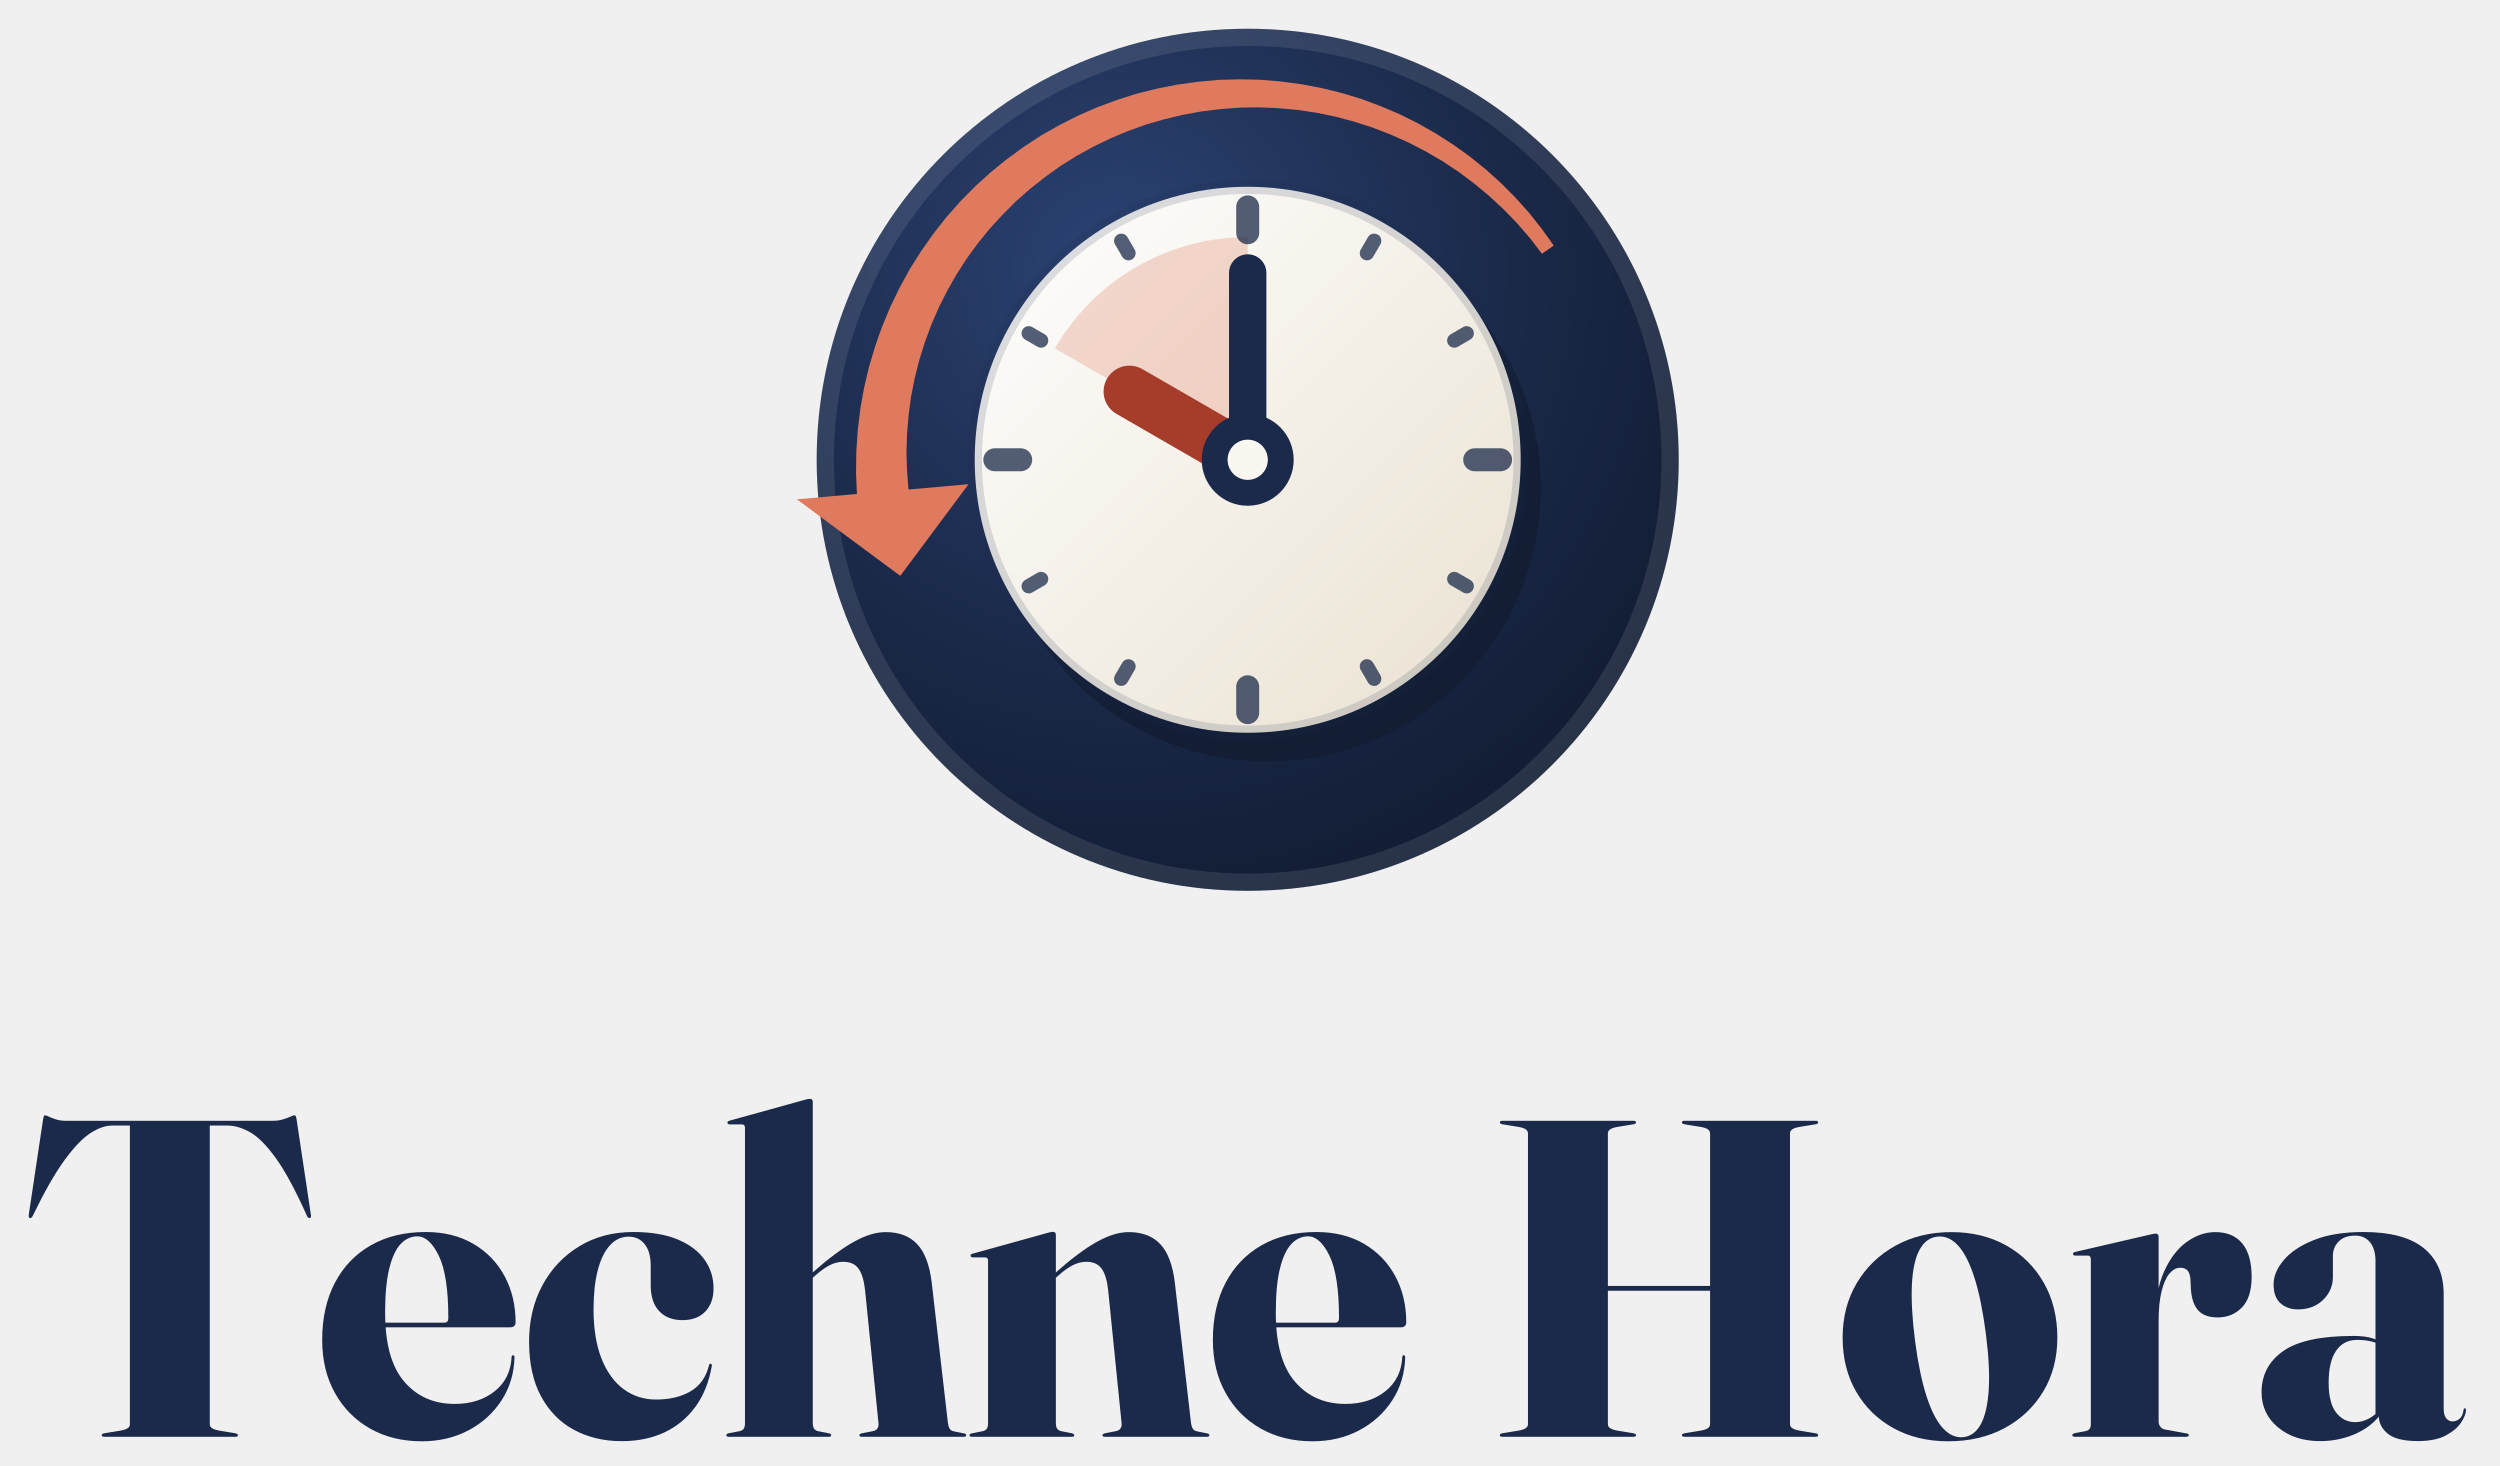
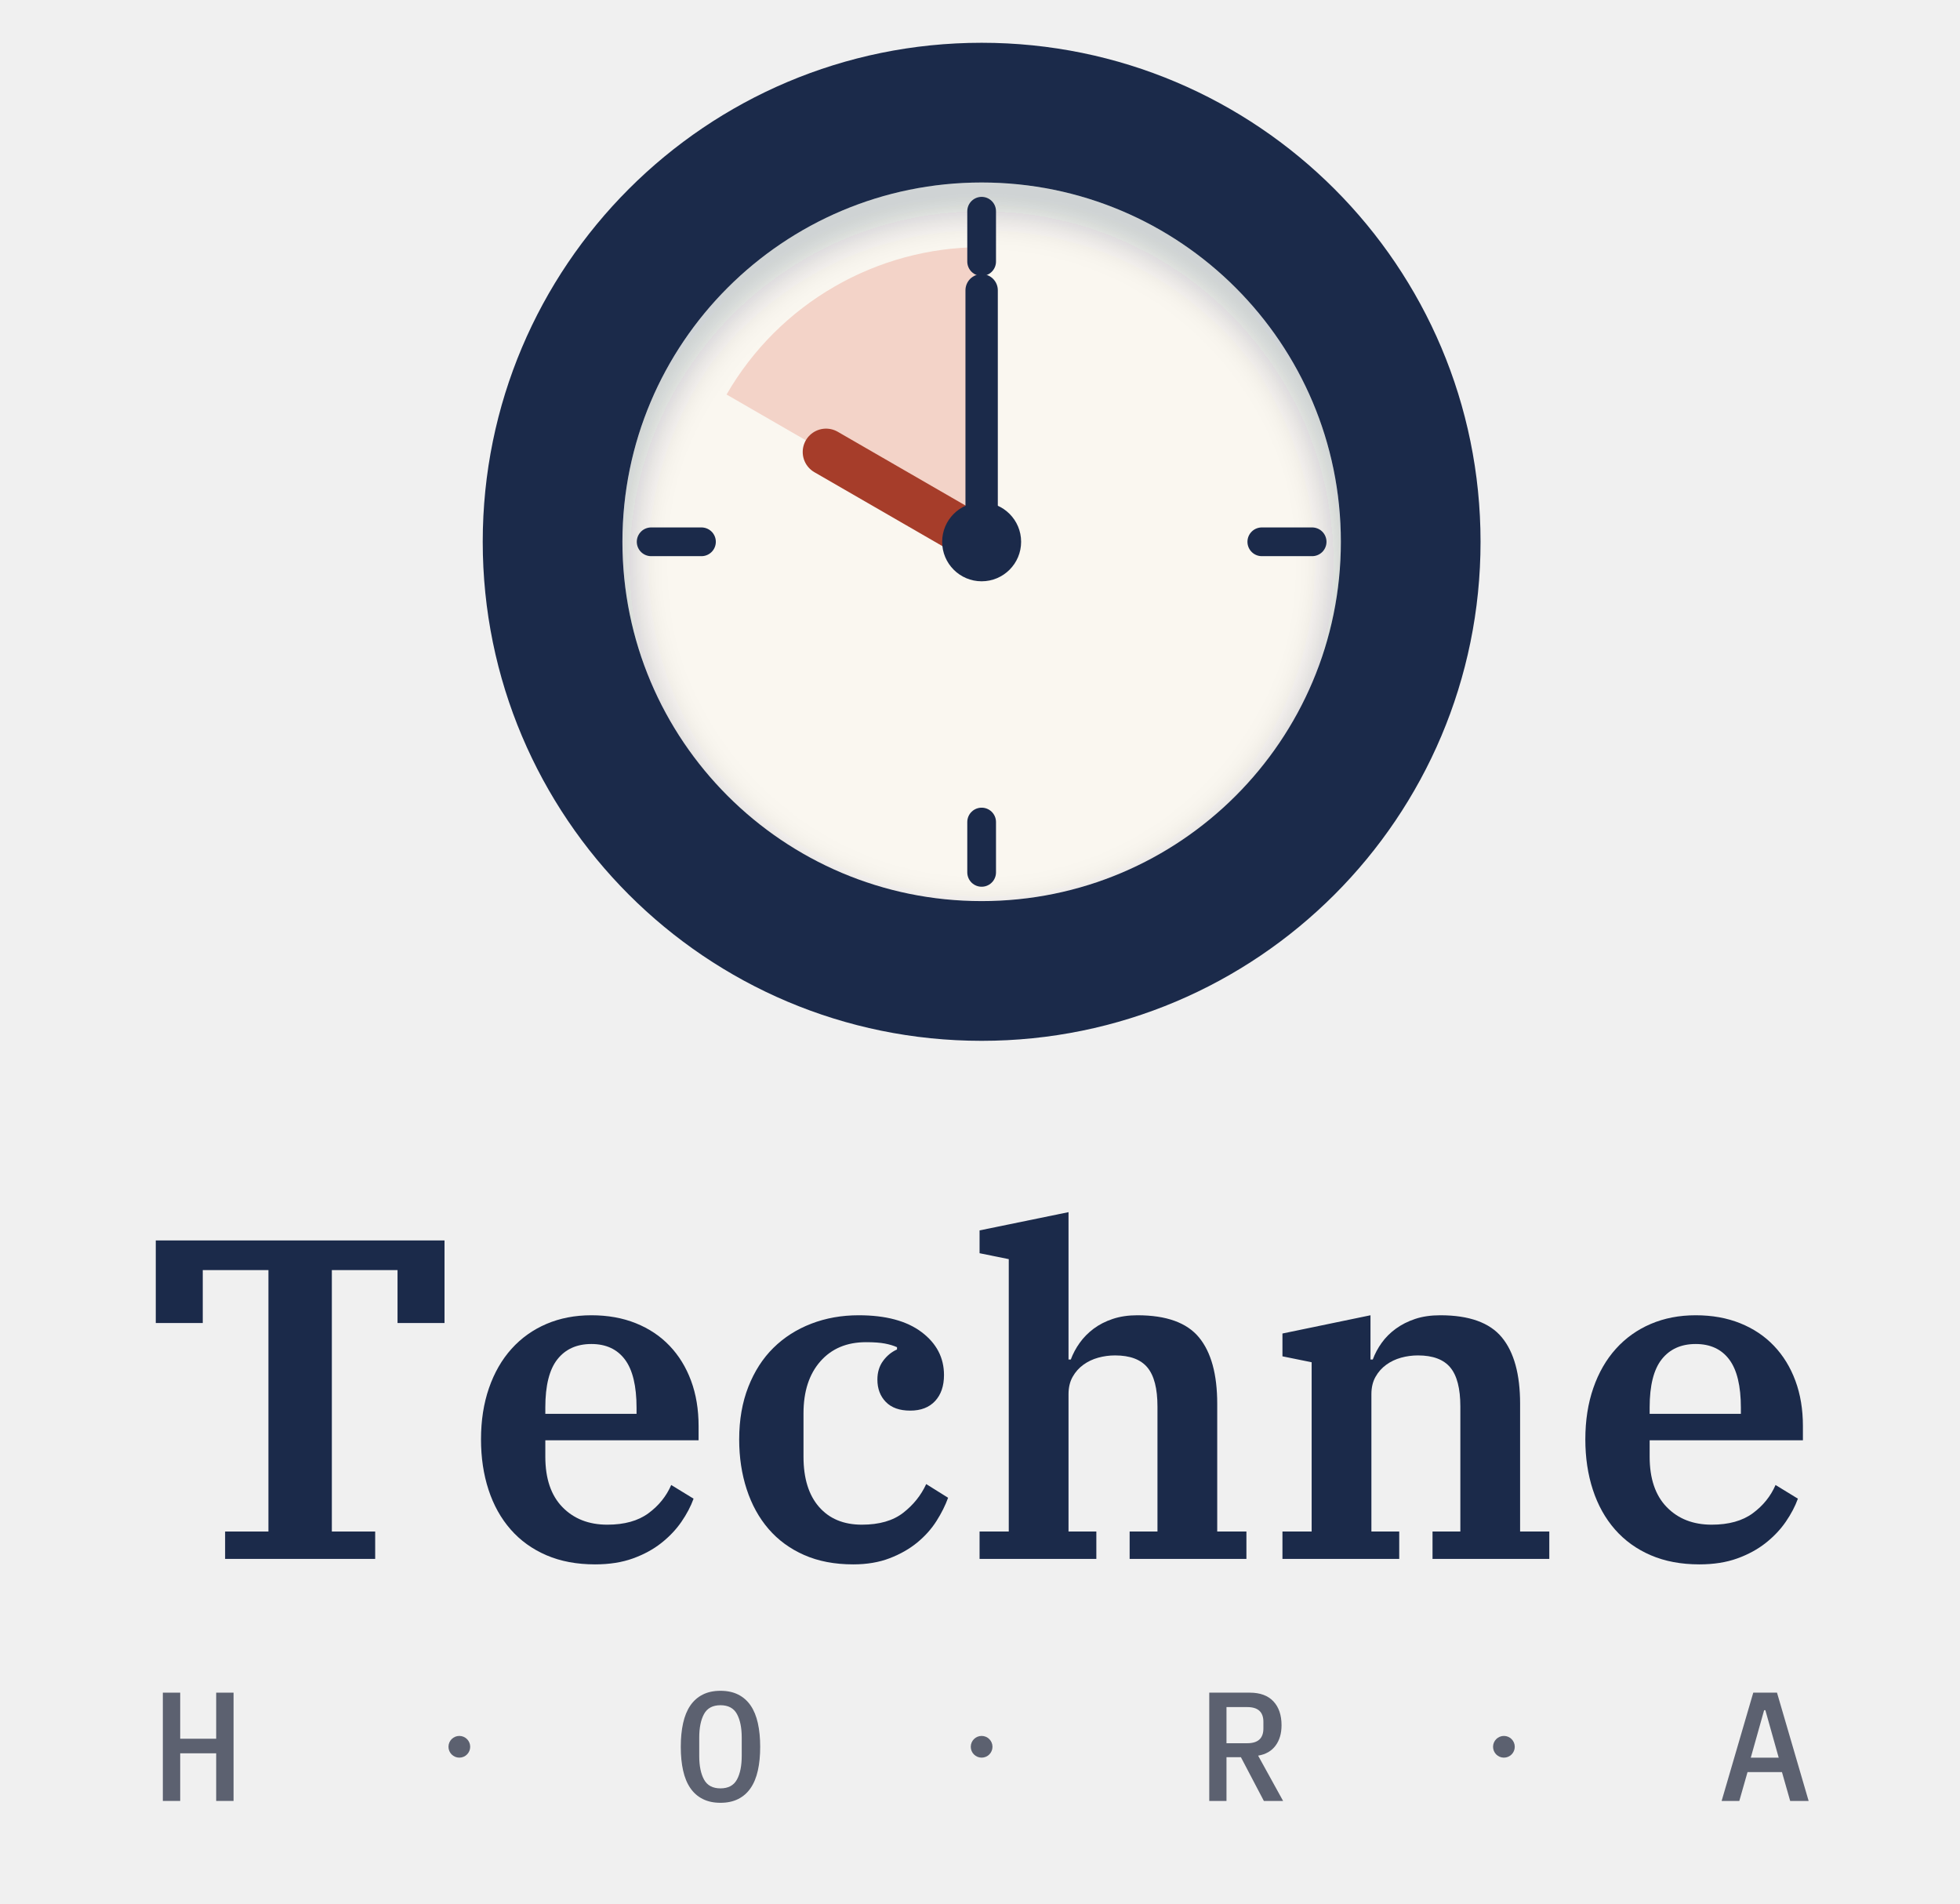
- <svg xmlns="http://www.w3.org/2000/svg" viewBox="0 0 174 102" role="img" aria-label="Techne Hora">
-   <g transform="translate(54.84 0)">
-     <defs>
-       <radialGradient id="slg" cx="35%" cy="28%" r="80%">
-         <stop offset="0" stop-color="#2B4374" />
-         <stop offset=".55" stop-color="#1B2A4A" />
-         <stop offset="1" stop-color="#111B31" />
-       </radialGradient>
-       <linearGradient id="slf" x1="0" y1="0" x2="1" y2="1">
-         <stop offset="0" stop-color="#FFFFFF" />
-         <stop offset="1" stop-color="#E9E1D0" />
-       </linearGradient>
-     </defs>
-     <circle cx="32" cy="32" r="30" fill="url(#slg)" />
-     <circle cx="32" cy="32" r="29.4" fill="none" stroke="#FFFFFF" stroke-opacity=".10" stroke-width="1.2" />
-     <circle cx="33.4" cy="34" r="19" fill="#111B31" opacity=".7" />
-     <circle cx="32" cy="32" r="19" fill="url(#slf)" />
-     <circle cx="32" cy="32" r="19" fill="none" stroke="#1B2A4A" stroke-opacity=".15" stroke-width="1" />
-     <path d="M32 32L18.58 24.25A15.5 15.5 0 0 1 32.00 16.50Z" fill="#E07A5F" fill-opacity=".28" />
-     <path d="M32.00 16.20L32.00 14.40" stroke="#1B2A4A" stroke-width="1.6" stroke-linecap="round" stroke-opacity="0.75" />
-     <path d="M40.30 17.62L40.80 16.76" stroke="#1B2A4A" stroke-width="1" stroke-linecap="round" stroke-opacity="0.75" />
-     <path d="M46.38 23.70L47.24 23.20" stroke="#1B2A4A" stroke-width="1" stroke-linecap="round" stroke-opacity="0.75" />
-     <path d="M47.80 32.00L49.60 32.00" stroke="#1B2A4A" stroke-width="1.6" stroke-linecap="round" stroke-opacity="0.75" />
-     <path d="M46.38 40.30L47.24 40.80" stroke="#1B2A4A" stroke-width="1" stroke-linecap="round" stroke-opacity="0.75" />
-     <path d="M40.30 46.38L40.80 47.24" stroke="#1B2A4A" stroke-width="1" stroke-linecap="round" stroke-opacity="0.75" />
-     <path d="M32.00 47.80L32.00 49.60" stroke="#1B2A4A" stroke-width="1.6" stroke-linecap="round" stroke-opacity="0.75" />
-     <path d="M23.70 46.38L23.20 47.24" stroke="#1B2A4A" stroke-width="1" stroke-linecap="round" stroke-opacity="0.75" />
-     <path d="M17.62 40.30L16.76 40.80" stroke="#1B2A4A" stroke-width="1" stroke-linecap="round" stroke-opacity="0.75" />
-     <path d="M16.20 32.00L14.40 32.00" stroke="#1B2A4A" stroke-width="1.6" stroke-linecap="round" stroke-opacity="0.75" />
-     <path d="M17.62 23.70L16.76 23.20" stroke="#1B2A4A" stroke-width="1" stroke-linecap="round" stroke-opacity="0.75" />
-     <path d="M23.70 17.62L23.20 16.76" stroke="#1B2A4A" stroke-width="1" stroke-linecap="round" stroke-opacity="0.75" />
-     <path d="M32.00 32.00L23.77 27.25" stroke="#A63D2A" stroke-width="3.6" stroke-linecap="round" />
-     <path d="M32.00 32.00L32.00 19.00" stroke="#1B2A4A" stroke-width="2.6" stroke-linecap="round" />
-     <path d="M53.30 17.09L52.47 15.93L51.59 14.82L50.64 13.76L49.64 12.75L48.58 11.80L47.47 10.90L46.31 10.07L45.11 9.30L43.86 8.59L42.58 7.95L41.26 7.39L39.92 6.89L38.54 6.47L37.15 6.13L35.73 5.86L34.30 5.67L32.87 5.55L31.42 5.52L29.98 5.56L28.54 5.69L27.10 5.89L25.68 6.17L24.27 6.52L22.89 6.96L21.52 7.47L20.19 8.05L18.89 8.71L17.62 9.43L16.40 10.23L15.22 11.09L14.08 12.02L13.00 13.00L11.97 14.05L11.00 15.15L10.10 16.30L9.25 17.51L8.47 18.75L7.76 20.05L7.12 21.37L6.55 22.74L6.06 24.13L5.64 25.55L5.30 26.99L5.04 28.45L4.86 29.92L4.76 31.41L4.74 32.89L4.80 34.38L0.62 34.75L7.82 40.08L12.57 33.70L8.39 34.07L8.29 32.78L8.25 31.48L8.29 30.19L8.40 28.89L8.57 27.61L8.82 26.33L9.14 25.07L9.53 23.82L9.98 22.60L10.50 21.40L11.09 20.23L11.74 19.09L12.45 17.99L13.22 16.93L14.05 15.91L14.94 14.94L15.87 14.01L16.86 13.14L17.90 12.32L18.97 11.55L20.10 10.85L21.25 10.21L22.45 9.63L23.67 9.12L24.92 8.67L26.20 8.30L27.50 7.99L28.81 7.75L30.13 7.59L31.47 7.49L32.80 7.47L34.14 7.53L35.48 7.65L36.80 7.85L38.12 8.12L39.42 8.47L40.70 8.88L41.96 9.37L43.19 9.92L44.39 10.54L45.56 11.22L46.69 11.97L47.77 12.78L48.82 13.65L49.81 14.57L50.76 15.55L51.65 16.58L52.48 17.66Z" fill="#E07A5F" />
-     <circle cx="32" cy="32" r="3.2" fill="#1B2A4A" />
-     <circle cx="32" cy="32" r="1.4" fill="#FAF7F0" />
+ <svg xmlns="http://www.w3.org/2000/svg" viewBox="0 0 275 267" role="img" aria-label="Techne Hora">
+   <circle cx="137.73" cy="76.00" r="70.00" fill="#1B2A4A" />
+   <circle cx="137.73" cy="76.00" r="50.40" fill="#FAF7F0" />
+   <defs>
+     <clipPath id="fs0">
+       <circle cx="137.73" cy="76.00" r="50.40" />
+     </clipPath>
+     <filter id="bs0" x="-20%" y="-20%" width="140%" height="140%">
+       <feGaussianBlur stdDeviation="2.52" />
+     </filter>
+   </defs>
+   <g clip-path="url(#fs0)">
+     <circle cx="137.73" cy="79.02" r="52.42" fill="none" stroke="#1B2A4A" stroke-opacity=".22" stroke-width="6.05" filter="url(#bs0)" />
  </g>
-   <path transform="translate(1.64 100.00) scale(0.01571)" d="M185.4 -1400.0H1106.597Q1129.397 -1400.0 1148.997 -1406.1Q1168.597 -1412.2 1182.497 -1418.3Q1196.396 -1424.4 1200.596 -1424.4Q1203.396 -1424.4 1205.696 -1421.1Q1207.996 -1417.8 1210.196 -1402L1272.596 -986.002Q1274.596 -978.002 1273.297 -974.402Q1271.997 -970.802 1268.997 -969.202Q1265.997 -968.402 1262.497 -970.102Q1258.997 -971.802 1256.197 -977.202Q1179.597 -1148.801 1117.298 -1234.901Q1054.998 -1321 1002.399 -1349.9Q949.799 -1378.8 904.199 -1378.8H824.996V-56Q824.996 -44 835.896 -37.4Q846.796 -30.8 867.396 -27.2L935.797 -16Q949.797 -13.6 949.797 -7.2Q949.797 0.0 938.997 0.0H357Q351.6 0.0 348.9 -2.3Q346.2 -4.6 346.2 -7.2Q346.2 -13.6 360.2 -16L428.601 -27.2Q450.001 -30.8 460.501 -37.4Q471.001 -44 471.001 -56V-1378.8H391.798Q349.198 -1378.8 297.698 -1346.3Q246.198 -1313.801 182.599 -1227.201Q118.999 -1140.601 39.8 -977.202Q37.2 -971.802 33.6 -970.102Q30 -968.402 27 -969.202Q24 -970.802 23.2 -974.402Q22.4 -978.002 23.4 -986.002L85.8 -1402Q88 -1417.8 90.4 -1421.1Q92.8 -1424.4 95.4 -1424.4Q99.4 -1424.4 112 -1418.3Q124.6 -1412.2 143.8 -1406.1Q163 -1400.0 185.4 -1400.0ZM2179.797 -506.401Q2179.797 -497.201 2173.797 -491.001Q2167.797 -484.801 2154.597 -484.801H1531.798V-505.601H1864.601Q1881.801 -505.601 1881.801 -526Q1881.801 -715.4 1839.801 -801.7Q1797.8 -888 1744.599 -888Q1702.999 -888 1670.998 -854.499Q1638.997 -820.999 1620.397 -746.399Q1601.797 -671.798 1601.797 -549.599Q1601.797 -342.999 1686.497 -244.298Q1771.197 -145.598 1909.997 -145.598Q2017.197 -145.598 2087.497 -201.998Q2157.797 -258.398 2162.197 -353.798Q2162.397 -358.398 2164.597 -359.898Q2166.797 -361.398 2167.797 -361.398Q2170.597 -361.398 2172.897 -359.498Q2175.197 -357.598 2174.997 -351.798Q2172.197 -245.599 2117.697 -161.499Q2063.197 -77.4 1971.398 -28.7Q1879.598 20.0 1764.399 20.0Q1634.599 20.0 1535.2 -36.4Q1435.8 -92.8 1379.4 -194.1Q1323 -295.4 1323 -428.8Q1323 -574.799 1379.3 -682.199Q1435.6 -789.599 1538.7 -848.399Q1641.799 -907.199 1780.999 -907.199Q1903.198 -907.199 1992.598 -854.9Q2081.998 -802.6 2130.897 -712Q2179.797 -621.4 2179.797 -506.401ZM3056.798 -657.4Q3056.798 -593.401 3020.498 -555.101Q2984.199 -516.802 2919.399 -516.802Q2853.6 -516.802 2816 -556.601Q2778.401 -596.401 2778.401 -672V-758.399Q2778.401 -819.799 2751.8 -853.2Q2725.2 -886.6 2679.999 -886.6Q2632.799 -886.6 2597.698 -848.199Q2562.597 -809.799 2543.897 -737.799Q2525.197 -665.799 2525.197 -564.798Q2525.197 -434.998 2560.797 -345.698Q2596.397 -256.398 2658.897 -210.698Q2721.397 -164.998 2801.998 -164.998Q2892.198 -164.998 2954.598 -201.198Q3016.998 -237.398 3036.598 -316.399Q3037.598 -320.799 3039.798 -322.599Q3041.998 -324.399 3044.598 -323.599Q3047.398 -322.799 3048.698 -320.099Q3049.998 -317.399 3048.998 -312.999Q3030.798 -207.799 2977.098 -133.699Q2923.398 -59.6 2840.499 -20.1Q2757.599 19.4 2650.2 19.4Q2532.2 19.4 2439.4 -30.3Q2346.6 -80 2293.1 -178.2Q2239.6 -276.4 2239.6 -421.2Q2239.6 -561.8 2298.7 -671.2Q2357.8 -780.599 2461.8 -843.899Q2565.799 -907.199 2701.399 -907.199Q2818.599 -907.199 2897.398 -874.4Q2976.198 -841.6 3016.498 -785.2Q3056.798 -728.8 3056.798 -657.4ZM3496.397 -1484.399V-59.6Q3496.397 -45 3501.997 -36.3Q3507.597 -27.6 3520.397 -24.8L3566.797 -15.6Q3577.997 -13.2 3577.997 -7.2Q3577.997 0.0 3568.797 0.0H3122.4Q3119 0.0 3116.3 -1.9Q3113.6 -3.8 3113.6 -7.2Q3113.6 -10 3116.3 -12.5Q3119 -15 3126 -16L3172.001 -24.8Q3185.601 -27.6 3190.801 -36.3Q3196.001 -45 3196.001 -59.2V-1369.6Q3196.001 -1376.6 3192.501 -1380.3Q3189.001 -1384 3180.801 -1384H3128.8Q3123 -1384 3120.7 -1386.3Q3118.4 -1388.6 3118.4 -1392Q3118.4 -1395.8 3121.1 -1397.6Q3123.8 -1399.4 3127.6 -1400.4L3460.397 -1492.799Q3470.997 -1495.599 3474.997 -1496.399Q3478.997 -1497.199 3483.997 -1497.199Q3490.197 -1497.199 3493.297 -1493.499Q3496.397 -1489.799 3496.397 -1484.399ZM3471.597 -682.8 3459.597 -695.6 3497.597 -729.2Q3599.397 -819.4 3677.197 -863.1Q3754.996 -906.799 3819.196 -906.799Q3909.396 -906.799 3959.597 -852.899Q4009.797 -798.999 4023.597 -681.599L4094.997 -62.4Q4096.997 -46.4 4102.497 -36.6Q4107.997 -26.8 4122.197 -24L4165.397 -15.2Q4171.597 -14.4 4173.897 -12.2Q4176.197 -10 4176.197 -7.2Q4176.197 -3.8 4173.897 -1.9Q4171.597 0.0 4166.997 0.0H3712.6Q3703 0.0 3703 -7.2Q3703 -12.8 3714.6 -15.6L3761.801 -24.8Q3777.001 -27.6 3783.201 -37.4Q3789.401 -47.2 3787.401 -62.4L3728 -650.399Q3720.8 -715.4 3698.9 -745.301Q3676.999 -775.201 3631.199 -775.201Q3600.198 -775.201 3570.398 -759.601Q3540.598 -744.001 3507.997 -714.8ZM4573.397 -895.199V-59.6Q4573.397 -45 4578.997 -36.3Q4584.597 -27.6 4597.397 -24.8L4643.797 -15.6Q4654.997 -13.2 4654.997 -7.2Q4654.997 0.0 4645.797 0.0H4199.4Q4196 0.0 4193.3 -1.9Q4190.6 -3.8 4190.6 -7.2Q4190.6 -9.8 4192.9 -12Q4195.2 -14.2 4201.4 -15.2L4249.001 -24.8Q4262.601 -27.6 4267.801 -36.3Q4273.001 -45 4273.001 -59.2V-780.4Q4273.001 -787.4 4269.501 -791.1Q4266.001 -794.8 4257.801 -794.8H4205.8Q4200 -794.8 4197.7 -797.1Q4195.4 -799.4 4195.4 -802.8Q4195.4 -806.6 4198.1 -808.4Q4200.8 -810.2 4204.6 -811.2L4537.397 -903.599Q4547.997 -906.399 4551.997 -907.199Q4555.997 -907.999 4560.997 -907.999Q4567.197 -907.999 4570.297 -904.299Q4573.397 -900.599 4573.397 -895.199ZM4548.597 -682.8 4536.597 -695.6 4574.597 -729.2Q4676.397 -819.4 4754.197 -863.1Q4831.996 -906.799 4896.196 -906.799Q4986.396 -906.799 5036.597 -852.899Q5086.797 -798.999 5100.597 -681.599L5171.997 -62.4Q5173.997 -46.4 5179.497 -36.6Q5184.997 -26.8 5199.197 -24L5242.397 -15.2Q5248.597 -14.4 5250.897 -12.2Q5253.197 -10 5253.197 -7.2Q5253.197 -3.8 5250.897 -1.9Q5248.597 0.0 5243.997 0.0H4789.6Q4780 0.0 4780 -7.2Q4780 -12.8 4791.6 -15.6L4838.801 -24.8Q4854.001 -27.6 4860.201 -37.4Q4866.401 -47.2 4864.401 -62.4L4805 -650.399Q4797.8 -715.4 4775.9 -745.301Q4753.999 -775.201 4708.199 -775.201Q4677.198 -775.201 4647.398 -759.601Q4617.598 -744.001 4584.997 -714.8ZM6125.797 -506.401Q6125.797 -497.201 6119.797 -491.001Q6113.797 -484.801 6100.597 -484.801H5477.798V-505.601H5810.601Q5827.801 -505.601 5827.801 -526Q5827.801 -715.4 5785.801 -801.7Q5743.8 -888 5690.599 -888Q5648.999 -888 5616.998 -854.499Q5584.997 -820.999 5566.397 -746.399Q5547.797 -671.798 5547.797 -549.599Q5547.797 -342.999 5632.497 -244.298Q5717.197 -145.598 5855.997 -145.598Q5963.197 -145.598 6033.497 -201.998Q6103.797 -258.398 6108.197 -353.798Q6108.397 -358.398 6110.597 -359.898Q6112.797 -361.398 6113.797 -361.398Q6116.597 -361.398 6118.897 -359.498Q6121.197 -357.598 6120.997 -351.798Q6118.197 -245.599 6063.697 -161.499Q6009.197 -77.4 5917.398 -28.7Q5825.598 20.0 5710.399 20.0Q5580.599 20.0 5481.2 -36.4Q5381.8 -92.8 5325.4 -194.1Q5269 -295.4 5269 -428.8Q5269 -574.799 5325.3 -682.199Q5381.6 -789.599 5484.7 -848.399Q5587.799 -907.199 5726.999 -907.199Q5849.198 -907.199 5938.598 -854.9Q6027.998 -802.6 6076.897 -712Q6125.797 -621.4 6125.797 -506.401ZM6842.198 -668.2H7619.799V-647H6842.198ZM7018.996 -56Q7018.996 -44.393 7029.896 -37.596Q7040.796 -30.8 7061.396 -27.2L7129.797 -16Q7143.796 -13.6 7143.796 -7.561Q7143.796 -4.149 7141.166 -2.075Q7138.536 0.0 7132.996 0.0H6551Q6545.461 0.0 6542.83 -2.075Q6540.2 -4.149 6540.2 -7.561Q6540.2 -13.6 6554.2 -16L6622.601 -27.2Q6644.001 -30.8 6654.501 -37.596Q6665 -44.393 6665 -56V-1344Q6665 -1355.607 6654.501 -1362.504Q6644.001 -1369.4 6622.601 -1372.8L6554.2 -1384Q6540.2 -1386.103 6540.2 -1392.8Q6540.2 -1395.6 6542.83 -1397.8Q6545.461 -1400.0 6551 -1400H7132.996Q7138.536 -1400.0 7141.166 -1397.8Q7143.796 -1395.6 7143.796 -1392.8Q7143.796 -1386.103 7129.797 -1384L7061.396 -1372.8Q7040.796 -1369.4 7029.896 -1362.504Q7018.996 -1355.607 7018.996 -1344ZM7825.797 -56Q7825.797 -44.393 7836.696 -37.596Q7847.596 -30.8 7868.196 -27.2L7936.597 -16Q7950.597 -13.6 7950.597 -7.561Q7950.597 -4.149 7947.967 -2.075Q7945.336 0.0 7939.797 0.0H7357.801Q7352.261 0.0 7349.631 -2.075Q7347.001 -4.149 7347.001 -7.561Q7347.001 -13.6 7361 -16L7429.401 -27.2Q7450.801 -30.8 7461.301 -37.596Q7471.801 -44.393 7471.801 -56V-1344Q7471.801 -1355.607 7461.301 -1362.504Q7450.801 -1369.4 7429.401 -1372.8L7361 -1384Q7347.001 -1386.103 7347.001 -1392.8Q7347.001 -1395.6 7349.631 -1397.8Q7352.261 -1400.0 7357.801 -1400.0H7939.797Q7945.336 -1400.0 7947.967 -1397.8Q7950.597 -1395.6 7950.597 -1392.8Q7950.597 -1386.103 7936.597 -1384L7868.196 -1372.8Q7847.596 -1369.4 7836.696 -1362.504Q7825.797 -1355.607 7825.797 -1344ZM8540.999 -906.799Q8678.399 -906.799 8784.099 -847.399Q8889.798 -788 8949.998 -682.6Q9010.198 -577.2 9010.198 -439.6Q9010.198 -304.4 8947.998 -200.9Q8885.798 -97.4 8776.999 -38.7Q8668.199 20.0 8526.999 20.0Q8389.6 20.0 8284.1 -38.3Q8178.6 -96.6 8118.8 -200.1Q8059 -303.6 8059 -439.6Q8059 -575 8121.3 -680.3Q8183.6 -785.6 8292.5 -846.199Q8401.399 -906.799 8540.999 -906.799ZM8594.199 1.6Q8643 -3.8 8671.5 -56.3Q8700.001 -108.8 8706.301 -209.9Q8712.602 -311 8693.002 -460.6Q8673.402 -610.8 8642.102 -707.4Q8610.802 -804 8569.401 -848.4Q8528 -892.8 8476.999 -886.6Q8427.599 -880.4 8399.198 -827.399Q8370.797 -774.399 8365.897 -673.999Q8360.996 -573.599 8379.796 -424.8Q8399.396 -276.2 8430.696 -179.5Q8461.997 -82.8 8503.497 -37.9Q8544.998 7 8594.199 1.6ZM9444.997 -519.599Q9444.997 -647.399 9483.797 -733.399Q9522.597 -819.399 9583.397 -863.099Q9644.197 -906.799 9709.797 -906.799Q9787.997 -906.799 9829.496 -856.6Q9870.996 -806.4 9870.996 -708.401Q9870.996 -617.202 9828.097 -573.002Q9785.197 -528.803 9720.598 -528.803Q9660.799 -528.803 9632.899 -561.602Q9604.999 -594.402 9601.799 -657.601L9600.199 -692.401Q9599.399 -718.801 9589.399 -733.801Q9579.399 -748.802 9554.199 -748.802Q9528.798 -748.802 9507.098 -723.401Q9485.398 -698.001 9472.197 -645.3Q9458.997 -592.6 9458.997 -511.599ZM9458.997 -885.599V-565.599V-67.6Q9458.997 -55.4 9465.797 -45.5Q9472.597 -35.6 9484.597 -32.8L9582.997 -14.8Q9588.797 -13.8 9590.697 -12Q9592.597 -10.2 9592.597 -7.2Q9592.597 -3.8 9589.897 -1.9Q9587.197 0.0 9581.797 0.0H9087.2Q9082 0.0 9079.1 -2.4Q9076.2 -4.8 9076.2 -7.4Q9076.2 -10.2 9079.9 -12.9Q9083.6 -15.6 9089.6 -16.6L9134.601 -24.8Q9148.201 -27.6 9153.401 -35.5Q9158.601 -43.4 9158.601 -54.4V-785.2Q9158.601 -793 9155.501 -797.9Q9152.401 -802.8 9144.201 -802.8H9088.2Q9084.8 -802.8 9082.1 -805.1Q9079.4 -807.4 9079.4 -810.0Q9079.4 -813.0 9082.1 -815.6Q9084.8 -818.2 9090.2 -819.2L9423.797 -896.399Q9431.997 -898.399 9436.797 -899.199Q9441.597 -899.999 9446.597 -899.999Q9453.597 -899.999 9456.297 -895.499Q9458.997 -890.999 9458.997 -885.599ZM10434.4 -92.8V-104.4L10419.801 -90.8V-777.997Q10419.801 -831.799 10395.7 -861.499Q10371.6 -891.2 10330.199 -891.2Q10281.798 -891.2 10256.398 -864.999Q10230.998 -838.799 10230.998 -801.199V-707.6Q10230.998 -649.2 10187.898 -606.801Q10144.799 -564.401 10076.199 -564.401Q10029.2 -564.401 9998.7 -591.801Q9968.2 -619.201 9968.2 -675.2Q9968.2 -728.8 10013.1 -782.4Q10058 -836 10146.9 -871.6Q10235.799 -907.199 10366.999 -907.199Q10545.198 -907.199 10633.497 -835.8Q10721.797 -764.4 10721.797 -631.6V-125.199Q10721.797 -95.599 10733.197 -81.799Q10744.597 -67.999 10761.197 -67.999Q10777.397 -67.999 10791.797 -79.299Q10806.197 -90.599 10809.797 -118.799Q10810.597 -123.199 10812.097 -124.599Q10813.597 -125.999 10815.397 -125.999Q10818.197 -125.999 10819.497 -124.599Q10820.797 -123.199 10820.797 -118.799Q10820.797 -97.999 10800.397 -65.399Q10779.997 -32.799 10733.298 -6.9Q10686.598 19 10606.999 19Q10515.0 19 10474.7 -13.3Q10434.4 -45.6 10434.4 -92.8ZM9915.001 -197.2Q9915.001 -311.999 10010.3 -379.399Q10105.6 -446.799 10321.799 -446.799Q10375.199 -446.799 10407.6 -435.999Q10440 -425.199 10467.8 -407.599L10459 -399.999Q10430 -415.199 10401.9 -422.199Q10373.799 -429.199 10337.799 -429.199Q10278.398 -429.199 10245.297 -381.199Q10212.197 -333.199 10212.197 -239.599Q10212.197 -150.599 10245.097 -107.699Q10277.998 -64.799 10330.198 -64.799Q10362.399 -64.799 10394.699 -82.999Q10427 -101.199 10447.4 -132L10459.8 -124.8Q10418.2 -54.8 10341.2 -17.8Q10264.2 19.2 10175 19.2Q10061.2 19.2 9988.1 -41.6Q9915.001 -102.4 9915.001 -197.2Z" fill="#1B2A4A" />
+   <path d="M137.73 76.00L101.94 55.34A41.33 41.33 0 0 1 137.73 34.67Z" fill="#F3D3C8" />
+   <path d="M137.73 36.69L137.73 29.63" stroke="#1B2A4A" stroke-width="4.03" stroke-linecap="round" />
+   <path d="M177.04 76.00L184.10 76.00" stroke="#1B2A4A" stroke-width="4.03" stroke-linecap="round" />
+   <path d="M137.73 115.31L137.73 122.37" stroke="#1B2A4A" stroke-width="4.03" stroke-linecap="round" />
+   <path d="M98.42 76.00L91.36 76.00" stroke="#1B2A4A" stroke-width="4.03" stroke-linecap="round" />
+   <path d="M137.73 76.00L115.90 63.40" stroke="#A63D2A" stroke-width="6.55" stroke-linecap="round" />
+   <path d="M137.73 76.00L137.73 40.72" stroke="#1B2A4A" stroke-width="4.54" stroke-linecap="round" />
+   <circle cx="137.73" cy="76.00" r="5.54" fill="#1B2A4A" />
+   <g transform="translate(20.00 174.00) scale(0.64)">
+     <path d="M18.1 63.8H27.6V6.5H13.2V18.1H2.9V0.0H66.2V18.1H55.9V6.5H41.5V63.8H51.0V69.8H18.1Z" fill="#1B2A4A" />
+     <path d="M99.2 71.0Q93.2 71.0 88.55 69.0Q83.9 67.0 80.7 63.35Q77.5 59.7 75.85 54.65Q74.2 49.6 74.2 43.6Q74.2 37.4 75.95 32.35Q77.7 27.3 80.9 23.75Q84.1 20.2 88.55 18.3Q93.0 16.4 98.4 16.4Q103.8 16.4 108.15 18.15Q112.5 19.9 115.55 23.1Q118.6 26.3 120.25 30.75Q121.9 35.2 121.9 40.7V43.8H88.3V47.4Q88.3 54.6 92.05 58.45Q95.8 62.3 101.9 62.3Q107.5 62.3 110.9 59.8Q114.3 57.3 115.9 53.6L120.8 56.6Q119.9 59.1 118.15 61.65Q116.4 64.2 113.75 66.3Q111.1 68.4 107.5 69.7Q103.9 71.0 99.2 71.0ZM88.3 38.0H108.3V36.7Q108.3 29.5 105.75 26.1Q103.2 22.7 98.4 22.7Q93.6 22.7 90.95 26.05Q88.3 29.4 88.3 36.6Z" fill="#1B2A4A" />
+     <path d="M155.8 71.0Q149.7 71.0 145.05 68.95Q140.4 66.9 137.25 63.25Q134.1 59.6 132.45 54.55Q130.8 49.5 130.8 43.6Q130.8 37.2 132.8 32.1Q134.8 27 138.3 23.55Q141.8 20.1 146.6 18.25Q151.4 16.4 157.0 16.4Q165.9 16.4 170.8 20.1Q175.7 23.8 175.7 29.5Q175.7 33.1 173.75 35.2Q171.8 37.3 168.3 37.3Q164.8 37.3 162.95 35.4Q161.1 33.5 161.1 30.5Q161.1 28.1 162.35 26.4Q163.6 24.7 165.4 23.9V23.4Q164.3 22.9 162.75 22.6Q161.2 22.3 158.6 22.3Q152.3 22.3 148.6 26.5Q144.9 30.7 144.9 37.9V47.4Q144.9 54.5 148.3 58.4Q151.7 62.3 157.7 62.3Q163.4 62.3 166.75 59.7Q170.1 57.1 171.8 53.4L176.6 56.4Q175.7 58.9 174.05 61.5Q172.4 64.1 169.85 66.2Q167.3 68.3 163.8 69.65Q160.3 71.0 155.8 71.0Z" fill="#1B2A4A" />
+     <path d="M183.5 63.8H189.9V4.1L183.5 2.8V-2.2L203 -6.2V26.1H203.5Q204.2 24.2 205.45 22.45Q206.7 20.7 208.5 19.35Q210.3 18 212.7 17.2Q215.1 16.4 218.1 16.4Q227.6 16.4 231.6 21.25Q235.6 26.1 235.6 35.8V63.8H242V69.8H216.4V63.8H222.5V36.4Q222.5 30.5 220.3 27.85Q218.1 25.2 213.2 25.2Q211.3 25.2 209.5 25.7Q207.7 26.2 206.25 27.25Q204.8 28.3 203.9 29.9Q203 31.5 203 33.7V63.8H209.1V69.8H183.5Z" fill="#1B2A4A" />
+     <path d="M249.9 63.8H256.3V26.7L249.9 25.4V20.4L269.2 16.4V26.1H269.7Q270.4 24.2 271.65 22.45Q272.9 20.7 274.75 19.35Q276.6 18 279.0 17.2Q281.4 16.4 284.5 16.4Q294 16.4 298 21.25Q302 26.1 302 35.8V63.8H308.4V69.8H282.8V63.8H288.9V36.4Q288.9 30.5 286.7 27.85Q284.5 25.2 279.6 25.2Q277.7 25.2 275.9 25.7Q274.1 26.2 272.65 27.25Q271.2 28.3 270.3 29.9Q269.4 31.5 269.4 33.7V63.8H275.5V69.8H249.9Z" fill="#1B2A4A" />
+     <path d="M341.3 71.0Q335.3 71.0 330.65 69.0Q326 67.0 322.8 63.35Q319.6 59.7 317.95 54.65Q316.3 49.6 316.3 43.6Q316.3 37.4 318.05 32.35Q319.8 27.3 323 23.75Q326.2 20.2 330.65 18.3Q335.1 16.4 340.5 16.4Q345.9 16.4 350.25 18.15Q354.6 19.9 357.65 23.1Q360.7 26.3 362.35 30.75Q364 35.2 364 40.7V43.8H330.4V47.4Q330.4 54.6 334.15 58.45Q337.9 62.3 344 62.3Q349.6 62.3 353 59.8Q356.4 57.3 358 53.6L362.9 56.6Q362 59.1 360.25 61.65Q358.5 64.2 355.85 66.3Q353.2 68.4 349.6 69.7Q346 71.0 341.3 71.0ZM330.4 38.0H350.4V36.7Q350.4 29.5 347.85 26.1Q345.3 22.7 340.5 22.7Q335.7 22.7 333.05 26.05Q330.4 29.4 330.4 36.6Z" fill="#1B2A4A" />
+     <path d="M16.144 112.41H8.256V122.848H4.448V99.116H8.256V109.214H16.144V99.116H19.952V122.848H16.144Z" fill="#5C6170" />
+     <path d="M126.7 123.256Q124.456 123.256 122.807 122.423Q121.158 121.59 120.087 120.026Q119.016 118.462 118.506 116.184Q117.996 113.906 117.996 110.982Q117.996 108.092 118.506 105.797Q119.016 103.502 120.087 101.938Q121.158 100.374 122.807 99.541Q124.456 98.708 126.7 98.708Q128.944 98.708 130.593 99.541Q132.242 100.374 133.313 101.938Q134.384 103.502 134.894 105.797Q135.404 108.092 135.404 110.982Q135.404 113.906 134.894 116.184Q134.384 118.462 133.313 120.026Q132.242 121.59 130.593 122.423Q128.944 123.256 126.7 123.256ZM126.7 120.094Q129.25 120.094 130.304 118.173Q131.358 116.252 131.358 112.954V108.976Q131.358 105.712 130.304 103.791Q129.25 101.87 126.7 101.87Q124.15 101.87 123.096 103.791Q122.042 105.712 122.042 108.976V112.988Q122.042 116.252 123.096 118.173Q124.15 120.094 126.7 120.094Z" fill="#5C6170" />
+     <path d="M237.63 122.848H233.856V99.116H242.73Q246.13 99.116 247.915 101.02Q249.7 102.924 249.7 106.256Q249.7 108.976 248.374 110.744Q247.048 112.512 244.566 112.92L250.04 122.848H245.824L240.792 113.26H237.63ZM242.186 110.2Q245.722 110.2 245.722 106.97V105.508Q245.722 102.278 242.186 102.278H237.63V110.2Z" fill="#5C6170" />
+     <path d="M361.208 122.848 359.406 116.524H351.858L350.056 122.848H346.18L353.116 99.116H358.318L365.254 122.848ZM355.768 102.958H355.496L352.572 113.362H358.692Z" fill="#5C6170" />
+     <circle cx="69.45" cy="110.98" r="2.38" fill="#5C6170" />
+     <circle cx="183.95" cy="110.98" r="2.38" fill="#5C6170" />
+     <circle cx="298.45" cy="110.98" r="2.38" fill="#5C6170" />
+   </g>
</svg>
